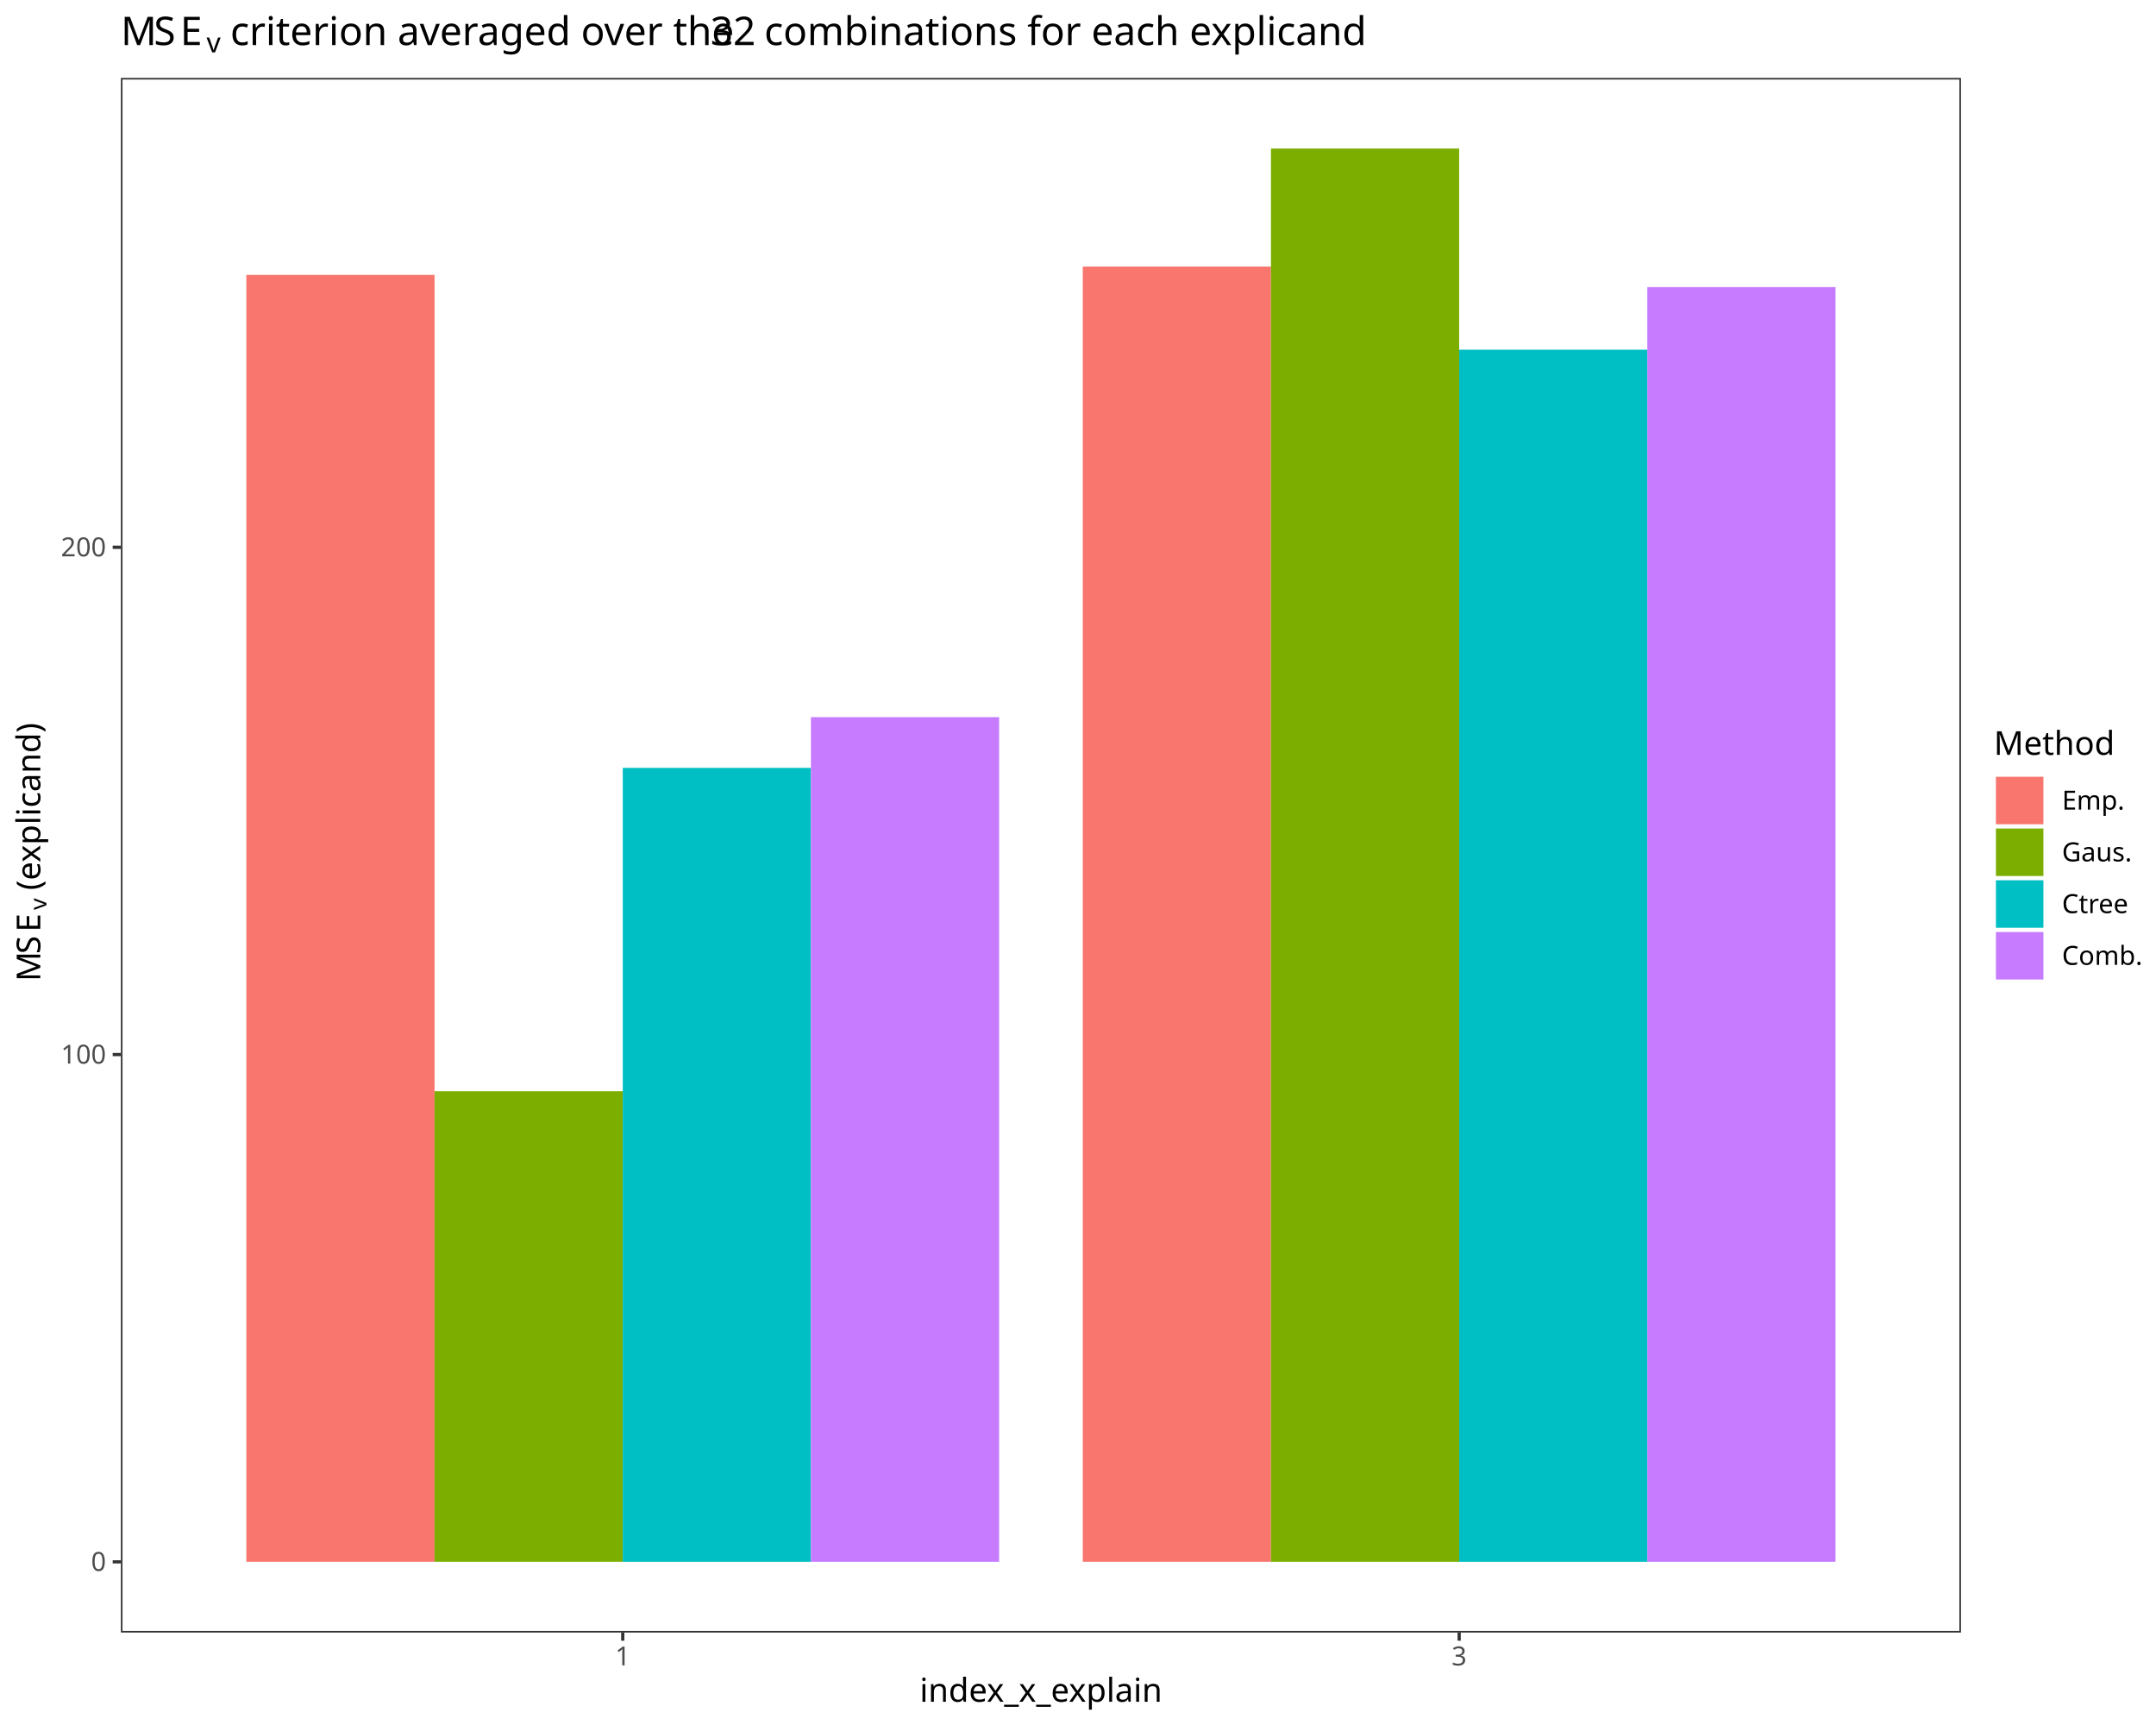
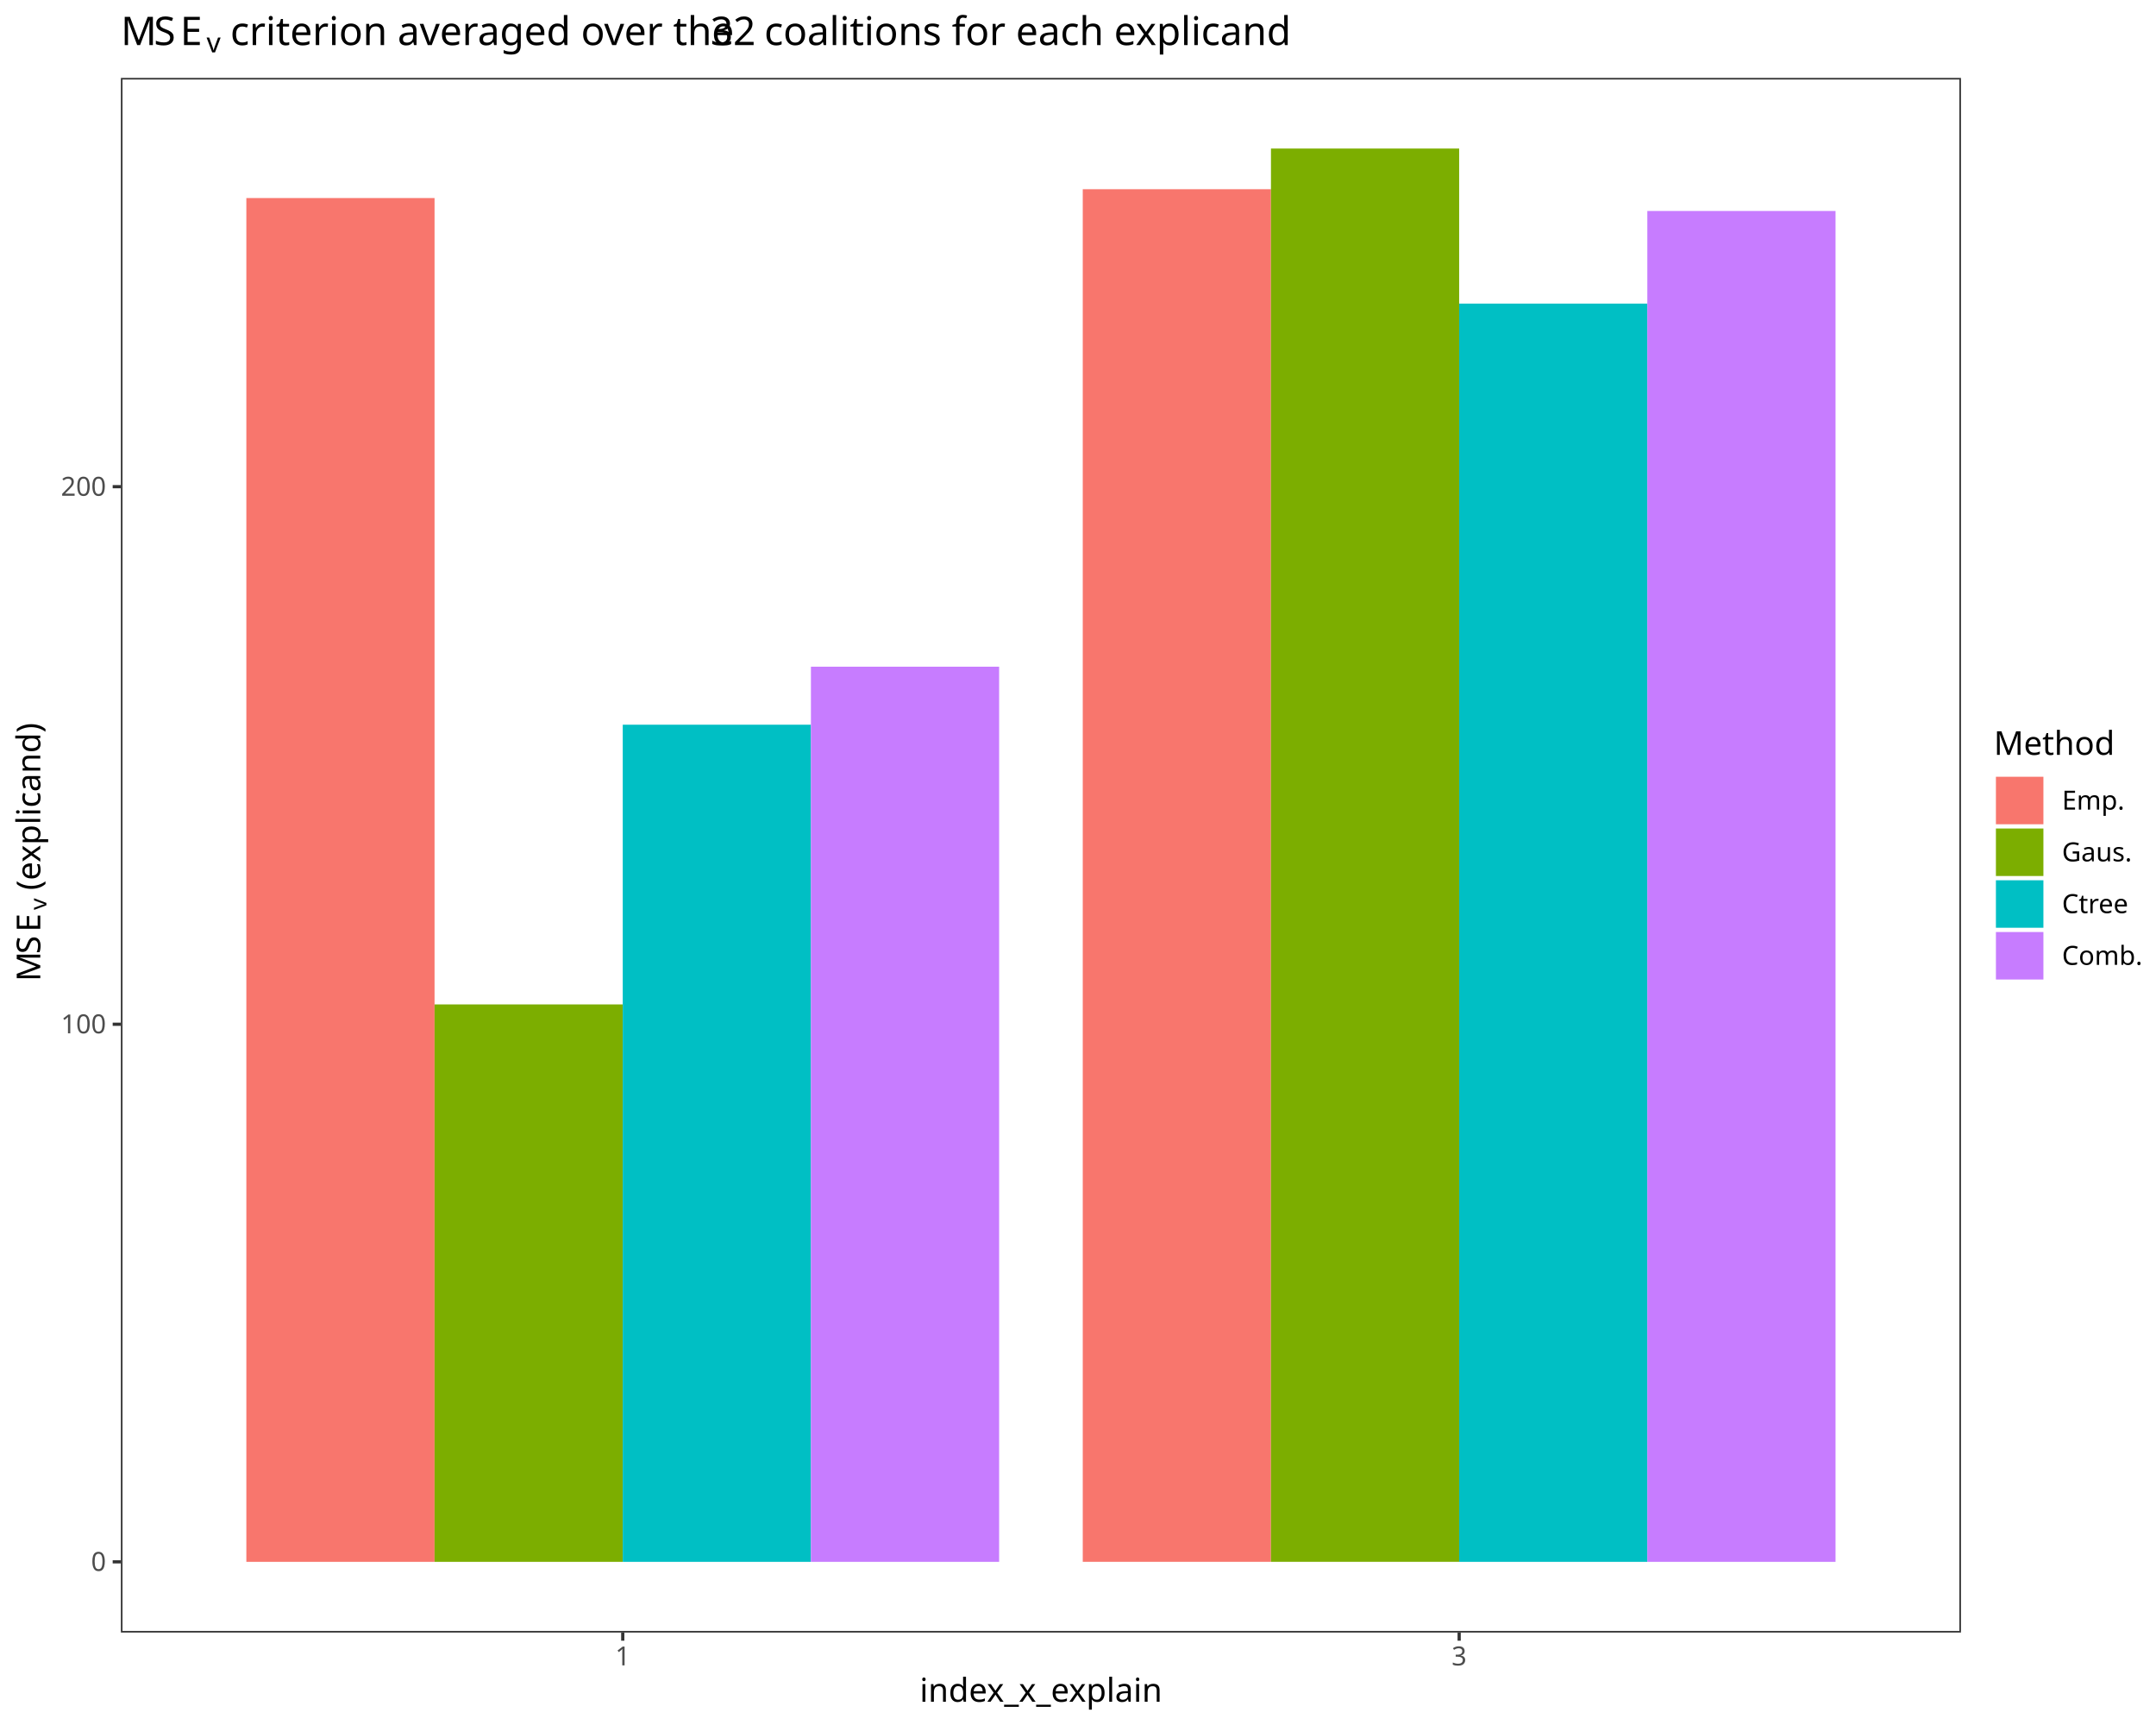
<svg xmlns="http://www.w3.org/2000/svg" class="svglite" data-engine-version="2.0" width="720.00pt" height="576.00pt" viewBox="0 0 720.00 576.00">
  <defs>
    <style type="text/css">
    .svglite line, .svglite polyline, .svglite polygon, .svglite path, .svglite rect, .svglite circle {
      fill: none;
      stroke: #000000;
      stroke-linecap: round;
      stroke-linejoin: round;
      stroke-miterlimit: 10.00;
    }
  </style>
  </defs>
  <rect width="100%" height="100%" style="stroke: none; fill: #FFFFFF;" />
  <defs>
    <clipPath id="cpMC4wMHw3MjAuMDB8MC4wMHw1NzYuMDA=">
      <rect x="0.00" y="0.00" width="720.00" height="576.00" />
    </clipPath>
  </defs>
  <g clip-path="url(#cpMC4wMHw3MjAuMDB8MC4wMHw1NzYuMDA=)">
    <rect x="0.00" y="0.00" width="720.00" height="576.00" style="stroke-width: 1.07; stroke: #FFFFFF; fill: #FFFFFF;" />
  </g>
  <defs>
    <clipPath id="cpNDAuMzd8NjU0Ljg4fDI2LjAxfDU0NS4xMQ==">
      <rect x="40.37" y="26.01" width="614.50" height="519.11" />
    </clipPath>
  </defs>
  <g clip-path="url(#cpNDAuMzd8NjU0Ljg4fDI2LjAxfDU0NS4xMQ==)">
    <rect x="40.37" y="26.01" width="614.50" height="519.11" style="stroke-width: 1.07; stroke: none; fill: #FFFFFF;" />
-     <rect x="82.27" y="91.79" width="62.85" height="429.72" style="stroke-width: 1.07; stroke: none; stroke-linecap: butt; stroke-linejoin: miter; fill: #F8766D;" />
-     <rect x="361.59" y="89.01" width="62.85" height="432.50" style="stroke-width: 1.07; stroke: none; stroke-linecap: butt; stroke-linejoin: miter; fill: #F8766D;" />
-     <rect x="145.12" y="364.38" width="62.85" height="157.13" style="stroke-width: 1.07; stroke: none; stroke-linecap: butt; stroke-linejoin: miter; fill: #7CAE00;" />
+     <rect x="82.27" y="66.13" width="62.85" height="455.39" style="stroke-width: 1.07; stroke: none; stroke-linecap: butt; stroke-linejoin: miter; fill: #F8766D;" />
+     <rect x="361.59" y="63.18" width="62.85" height="458.33" style="stroke-width: 1.07; stroke: none; stroke-linecap: butt; stroke-linejoin: miter; fill: #F8766D;" />
+     <rect x="145.12" y="335.39" width="62.85" height="186.13" style="stroke-width: 1.07; stroke: none; stroke-linecap: butt; stroke-linejoin: miter; fill: #7CAE00;" />
    <rect x="424.44" y="49.60" width="62.85" height="471.91" style="stroke-width: 1.07; stroke: none; stroke-linecap: butt; stroke-linejoin: miter; fill: #7CAE00;" />
-     <rect x="207.97" y="256.41" width="62.85" height="265.11" style="stroke-width: 1.07; stroke: none; stroke-linecap: butt; stroke-linejoin: miter; fill: #00BFC4;" />
-     <rect x="487.29" y="116.77" width="62.85" height="404.75" style="stroke-width: 1.07; stroke: none; stroke-linecap: butt; stroke-linejoin: miter; fill: #00BFC4;" />
-     <rect x="270.81" y="239.46" width="62.85" height="282.06" style="stroke-width: 1.07; stroke: none; stroke-linecap: butt; stroke-linejoin: miter; fill: #C77CFF;" />
-     <rect x="550.13" y="95.87" width="62.85" height="425.65" style="stroke-width: 1.07; stroke: none; stroke-linecap: butt; stroke-linejoin: miter; fill: #C77CFF;" />
+     <rect x="207.97" y="241.99" width="62.85" height="279.53" style="stroke-width: 1.07; stroke: none; stroke-linecap: butt; stroke-linejoin: miter; fill: #00BFC4;" />
+     <rect x="487.29" y="101.39" width="62.85" height="420.13" style="stroke-width: 1.07; stroke: none; stroke-linecap: butt; stroke-linejoin: miter; fill: #00BFC4;" />
+     <rect x="270.81" y="222.62" width="62.85" height="298.90" style="stroke-width: 1.07; stroke: none; stroke-linecap: butt; stroke-linejoin: miter; fill: #C77CFF;" />
+     <rect x="550.13" y="70.45" width="62.85" height="451.07" style="stroke-width: 1.07; stroke: none; stroke-linecap: butt; stroke-linejoin: miter; fill: #C77CFF;" />
    <rect x="40.37" y="26.01" width="614.50" height="519.11" style="stroke-width: 1.07; stroke: #333333;" />
  </g>
  <g clip-path="url(#cpMC4wMHw3MjAuMDB8MC4wMHw1NzYuMDA=)">
    <text x="35.44" y="524.54" text-anchor="end" style="font-size: 8.80px; fill: #4D4D4D; font-family: sans;" textLength="4.89px" lengthAdjust="spacingAndGlyphs">0</text>
-     <text x="35.44" y="355.16" text-anchor="end" style="font-size: 8.80px; fill: #4D4D4D; font-family: sans;" textLength="14.68px" lengthAdjust="spacingAndGlyphs">100</text>
-     <text x="35.44" y="185.77" text-anchor="end" style="font-size: 8.80px; fill: #4D4D4D; font-family: sans;" textLength="14.68px" lengthAdjust="spacingAndGlyphs">200</text>
+     <text x="35.44" y="345.04" text-anchor="end" style="font-size: 8.80px; fill: #4D4D4D; font-family: sans;" textLength="14.68px" lengthAdjust="spacingAndGlyphs">100</text>
+     <text x="35.44" y="165.54" text-anchor="end" style="font-size: 8.80px; fill: #4D4D4D; font-family: sans;" textLength="14.68px" lengthAdjust="spacingAndGlyphs">200</text>
    <polyline points="37.63,521.52 40.37,521.52 " style="stroke-width: 1.07; stroke: #333333; stroke-linecap: butt;" />
-     <polyline points="37.63,352.13 40.37,352.13 " style="stroke-width: 1.07; stroke: #333333; stroke-linecap: butt;" />
-     <polyline points="37.63,182.74 40.37,182.74 " style="stroke-width: 1.07; stroke: #333333; stroke-linecap: butt;" />
+     <polyline points="37.63,342.01 40.37,342.01 " style="stroke-width: 1.07; stroke: #333333; stroke-linecap: butt;" />
+     <polyline points="37.63,162.51 40.37,162.51 " style="stroke-width: 1.07; stroke: #333333; stroke-linecap: butt;" />
    <polyline points="207.97,547.85 207.97,545.11 " style="stroke-width: 1.07; stroke: #333333; stroke-linecap: butt;" />
    <polyline points="487.29,547.85 487.29,545.11 " style="stroke-width: 1.07; stroke: #333333; stroke-linecap: butt;" />
    <text x="207.97" y="556.10" text-anchor="middle" style="font-size: 8.80px; fill: #4D4D4D; font-family: sans;" textLength="4.89px" lengthAdjust="spacingAndGlyphs">1</text>
    <text x="487.29" y="556.10" text-anchor="middle" style="font-size: 8.80px; fill: #4D4D4D; font-family: sans;" textLength="4.89px" lengthAdjust="spacingAndGlyphs">3</text>
    <text x="347.63" y="568.24" text-anchor="middle" style="font-size: 11.00px; font-family: sans;" textLength="78.90px" lengthAdjust="spacingAndGlyphs">index_x_explain</text>
    <text transform="translate(13.45,327.69) rotate(-90)" style="font-size: 11.00px; font-family: sans;" textLength="9.17px" lengthAdjust="spacingAndGlyphs">M</text>
    <text transform="translate(13.45,318.52) rotate(-90)" style="font-size: 11.00px; font-family: sans;" textLength="7.34px" lengthAdjust="spacingAndGlyphs">S</text>
    <text transform="translate(13.45,311.18) rotate(-90)" style="font-size: 11.00px; font-family: sans;" textLength="7.34px" lengthAdjust="spacingAndGlyphs">E</text>
    <text transform="translate(15.49,303.84) rotate(-90)" style="font-size: 7.70px; font-family: sans;" textLength="3.85px" lengthAdjust="spacingAndGlyphs">v</text>
    <text transform="translate(13.45,299.99) rotate(-90)" style="font-size: 11.00px; font-family: sans;" textLength="2.75px" lengthAdjust="spacingAndGlyphs"> </text>
    <text transform="translate(13.45,297.24) rotate(-90)" style="font-size: 11.00px; font-family: sans;" textLength="53.81px" lengthAdjust="spacingAndGlyphs">(explicand)</text>
    <rect x="665.84" y="243.33" width="48.68" height="84.45" style="stroke-width: 1.07; stroke: none; fill: #FFFFFF;" />
    <text x="665.84" y="252.05" style="font-size: 11.00px; font-family: sans;" textLength="36.70px" lengthAdjust="spacingAndGlyphs">Method</text>
    <rect x="665.84" y="258.67" width="17.28" height="17.28" style="stroke-width: 1.07; stroke: none; fill: #FFFFFF;" />
    <rect x="666.54" y="259.37" width="15.86" height="15.86" style="stroke-width: 1.07; stroke: none; stroke-linecap: butt; stroke-linejoin: miter; fill: #F8766D;" />
    <rect x="665.84" y="275.95" width="17.28" height="17.28" style="stroke-width: 1.07; stroke: none; fill: #FFFFFF;" />
    <rect x="666.54" y="276.65" width="15.86" height="15.86" style="stroke-width: 1.07; stroke: none; stroke-linecap: butt; stroke-linejoin: miter; fill: #7CAE00;" />
    <rect x="665.84" y="293.23" width="17.28" height="17.28" style="stroke-width: 1.07; stroke: none; fill: #FFFFFF;" />
    <rect x="666.54" y="293.93" width="15.86" height="15.86" style="stroke-width: 1.07; stroke: none; stroke-linecap: butt; stroke-linejoin: miter; fill: #00BFC4;" />
    <rect x="665.84" y="310.51" width="17.28" height="17.28" style="stroke-width: 1.07; stroke: none; fill: #FFFFFF;" />
    <rect x="666.54" y="311.21" width="15.86" height="15.86" style="stroke-width: 1.07; stroke: none; stroke-linecap: butt; stroke-linejoin: miter; fill: #C77CFF;" />
    <text x="688.60" y="270.33" style="font-size: 8.80px; font-family: sans;" textLength="20.54px" lengthAdjust="spacingAndGlyphs">Emp.</text>
    <text x="688.60" y="287.61" style="font-size: 8.80px; font-family: sans;" textLength="23.49px" lengthAdjust="spacingAndGlyphs">Gaus.</text>
    <text x="688.60" y="304.89" style="font-size: 8.80px; font-family: sans;" textLength="21.52px" lengthAdjust="spacingAndGlyphs">Ctree</text>
    <text x="688.60" y="322.17" style="font-size: 8.80px; font-family: sans;" textLength="25.92px" lengthAdjust="spacingAndGlyphs">Comb.</text>
    <text x="40.37" y="15.05" style="font-size: 13.20px; font-family: sans;" textLength="11.00px" lengthAdjust="spacingAndGlyphs">M</text>
    <text x="51.38" y="15.05" style="font-size: 13.20px; font-family: sans;" textLength="8.81px" lengthAdjust="spacingAndGlyphs">S</text>
    <text x="60.18" y="15.05" style="font-size: 13.20px; font-family: sans;" textLength="8.81px" lengthAdjust="spacingAndGlyphs">E</text>
    <text x="68.99" y="17.49" style="font-size: 9.24px; font-family: sans;" textLength="4.62px" lengthAdjust="spacingAndGlyphs">v</text>
    <text x="73.61" y="15.05" style="font-size: 13.20px; font-family: sans;" textLength="3.30px" lengthAdjust="spacingAndGlyphs"> </text>
    <text x="76.92" y="15.05" style="font-size: 13.20px; font-family: sans;" textLength="157.04px" lengthAdjust="spacingAndGlyphs">criterion averaged over the</text>
    <text x="233.95" y="15.05" style="font-size: 13.20px; font-family: sans;" textLength="3.30px" lengthAdjust="spacingAndGlyphs"> </text>
    <text x="237.26" y="15.05" style="font-size: 13.20px; font-family: sans;" textLength="14.68px" lengthAdjust="spacingAndGlyphs">32</text>
    <text x="251.94" y="15.05" style="font-size: 13.20px; font-family: sans;" textLength="3.30px" lengthAdjust="spacingAndGlyphs"> </text>
-     <text x="255.24" y="15.05" style="font-size: 13.20px; font-family: sans;" textLength="188.61px" lengthAdjust="spacingAndGlyphs">combinations for each explicand</text>
+     <text x="255.24" y="15.05" style="font-size: 13.20px; font-family: sans;" textLength="165.85px" lengthAdjust="spacingAndGlyphs">coalitions for each explicand</text>
  </g>
</svg>
